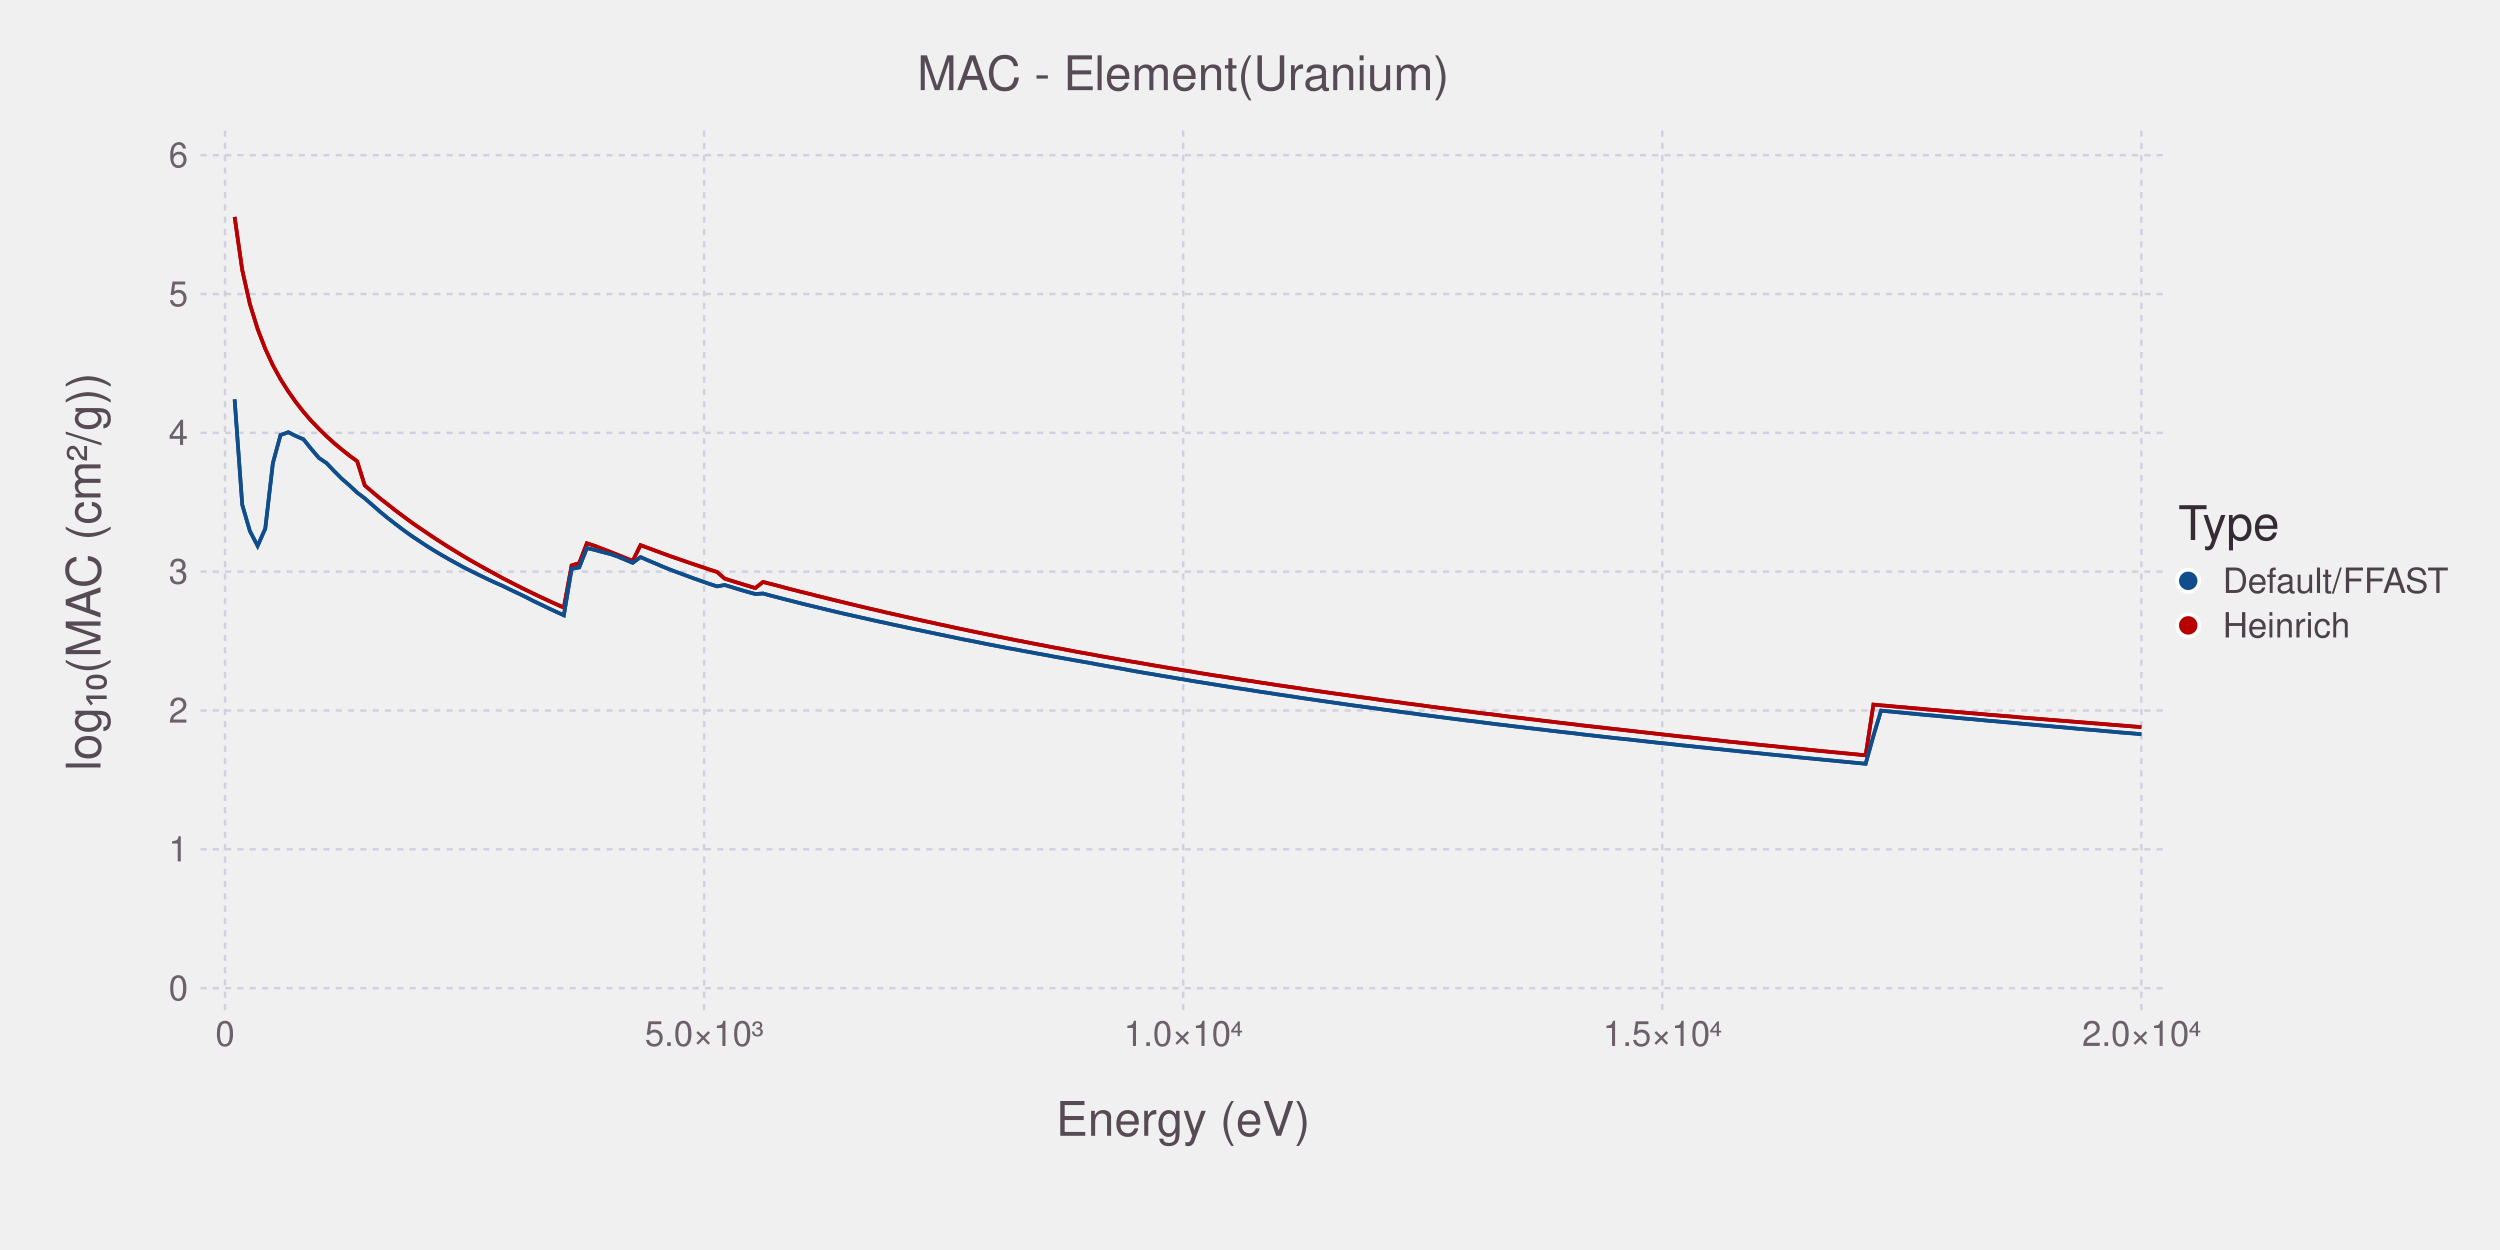
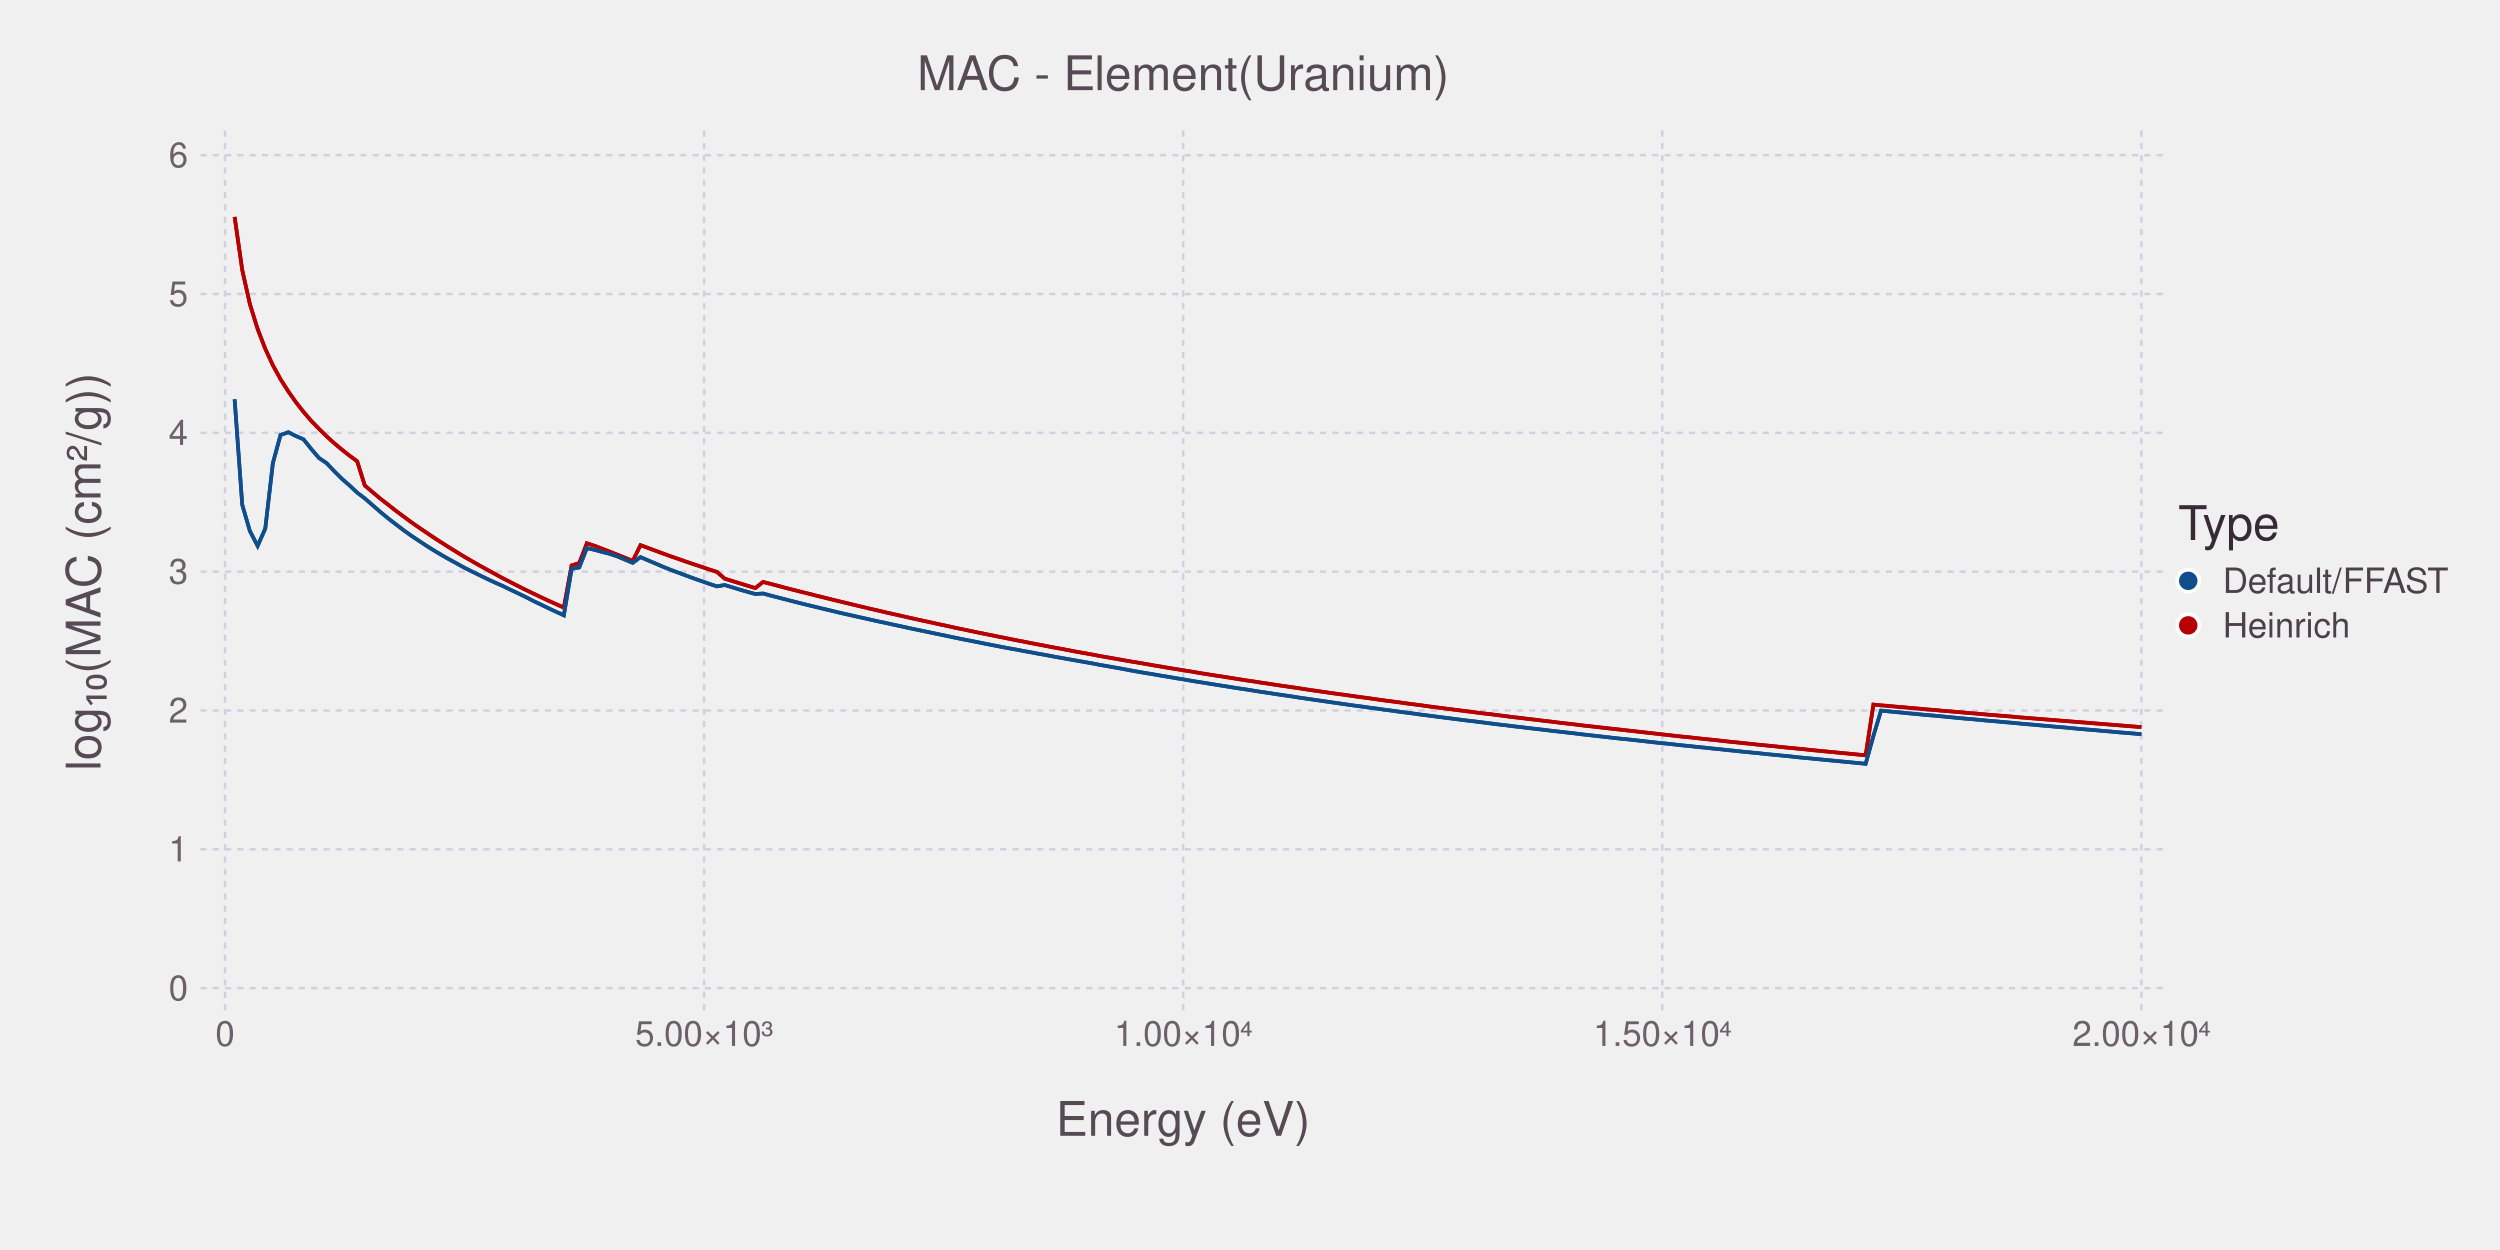
<svg xmlns="http://www.w3.org/2000/svg" version="1.2" width="203.2mm" height="101.6mm" viewBox="0 0 203.2 101.6" stroke="none" fill="#000000" stroke-width="0.3" font-size="3.88">
  <defs>
    <marker id="arrow" markerWidth="15" markerHeight="7" refX="5" refY="3.5" orient="auto" markerUnits="strokeWidth">
      <path d="M0,0 L15,3.5 L0,7 z" stroke="context-stroke" fill="context-stroke" />
    </marker>
  </defs>
-   <g class="plotroot xscalable yscalable" id="img-ec21ce7d-1">
-     <g font-size="3.88" font-family="'PT Sans','Helvetica Neue','Helvetica',sans-serif" fill="#564A55" stroke="#000000" stroke-opacity="0.000" id="img-ec21ce7d-2">
+   <g class="plotroot xscalable yscalable" id="img-129c27fd-1">
+     <g font-size="3.88" font-family="'PT Sans','Helvetica Neue','Helvetica',sans-serif" fill="#564A55" stroke="#000000" stroke-opacity="0.000" id="img-129c27fd-2">
      <g transform="translate(96.17,89.99)">
        <g class="primitive">
          <text text-anchor="middle" dy="0.6em">Energy (eV)</text>
        </g>
      </g>
    </g>
-     <g class="guide xlabels" font-size="2.82" font-family="'PT Sans Caption','Helvetica Neue','Helvetica',sans-serif" fill="#6C606B" id="img-ec21ce7d-3">
+     <g class="guide xlabels" font-size="2.82" font-family="'PT Sans Caption','Helvetica Neue','Helvetica',sans-serif" fill="#6C606B" id="img-129c27fd-3">
      <g transform="translate(18.29,83.32)">
        <g class="primitive">
          <text text-anchor="middle" dy="0.6em">0</text>
        </g>
      </g>
      <g transform="translate(57.23,83.32)">
        <g class="primitive">
-           <text text-anchor="middle" dy="0.6em">5.0×10³</text>
+           <text text-anchor="middle" dy="0.6em">5.00×10³</text>
        </g>
      </g>
      <g transform="translate(96.17,83.32)">
        <g class="primitive">
-           <text text-anchor="middle" dy="0.6em">1.0×10⁴</text>
+           <text text-anchor="middle" dy="0.6em">1.00×10⁴</text>
        </g>
      </g>
      <g transform="translate(135.11,83.32)">
        <g class="primitive">
-           <text text-anchor="middle" dy="0.6em">1.5×10⁴</text>
+           <text text-anchor="middle" dy="0.6em">1.50×10⁴</text>
        </g>
      </g>
      <g transform="translate(174.05,83.32)">
        <g class="primitive">
-           <text text-anchor="middle" dy="0.6em">2.0×10⁴</text>
-         </g>
-       </g>
-     </g>
-     <g class="guide colorkey" id="img-ec21ce7d-4">
-       <g fill="#4C404B" font-size="2.82" font-family="'PT Sans','Helvetica Neue','Helvetica',sans-serif" id="img-ec21ce7d-5">
-         <g transform="translate(180.67,47.21)" id="img-ec21ce7d-6">
+           <text text-anchor="middle" dy="0.6em">2.00×10⁴</text>
+         </g>
+       </g>
+     </g>
+     <g class="guide colorkey" id="img-129c27fd-4">
+       <g fill="#4C404B" font-size="2.82" font-family="'PT Sans','Helvetica Neue','Helvetica',sans-serif" id="img-129c27fd-5">
+         <g transform="translate(180.67,47.21)" id="img-129c27fd-6">
          <g class="primitive">
            <text dy="0.35em">Default/FFAST</text>
          </g>
        </g>
-         <g transform="translate(180.67,50.83)" id="img-ec21ce7d-7">
+         <g transform="translate(180.67,50.83)" id="img-129c27fd-7">
          <g class="primitive">
            <text dy="0.35em">Heinrich</text>
          </g>
        </g>
      </g>
-       <g stroke-width="0.3" id="img-ec21ce7d-8">
-         <g stroke="#FFFFFF" fill-opacity="1" fill="#B70002" id="img-ec21ce7d-9">
-           <g transform="translate(177.86,50.83)" id="img-ec21ce7d-10">
+       <g stroke-width="0.3" id="img-129c27fd-8">
+         <g stroke="#FFFFFF" fill-opacity="1" fill="#B70002" id="img-129c27fd-9">
+           <g transform="translate(177.86,50.83)" id="img-129c27fd-10">
            <circle cx="0" cy="0" r="0.9" class="primitive" />
          </g>
        </g>
-         <g stroke="#FFFFFF" fill-opacity="1" fill="#104E8B" id="img-ec21ce7d-11">
-           <g transform="translate(177.86,47.21)" id="img-ec21ce7d-12">
+         <g stroke="#FFFFFF" fill-opacity="1" fill="#104E8B" id="img-129c27fd-11">
+           <g transform="translate(177.86,47.21)" id="img-129c27fd-12">
            <circle cx="0" cy="0" r="0.9" class="primitive" />
          </g>
        </g>
      </g>
-       <g fill="#362A35" font-size="3.88" font-family="'PT Sans','Helvetica Neue','Helvetica',sans-serif" stroke="#000000" stroke-opacity="0.000" id="img-ec21ce7d-13">
-         <g transform="translate(177.05,43.89)" id="img-ec21ce7d-14">
+       <g fill="#362A35" font-size="3.88" font-family="'PT Sans','Helvetica Neue','Helvetica',sans-serif" stroke="#000000" stroke-opacity="0.000" id="img-129c27fd-13">
+         <g transform="translate(177.05,43.89)" id="img-129c27fd-14">
          <g class="primitive">
            <text dy="-0em">Type</text>
          </g>
        </g>
      </g>
    </g>
-     <g clip-path="url(#img-ec21ce7d-15)">
-       <g id="img-ec21ce7d-16">
-         <g pointer-events="visible" stroke-width="0.3" fill="#000000" fill-opacity="0.000" stroke="#000000" stroke-opacity="0.000" class="guide background" id="img-ec21ce7d-17">
-           <g transform="translate(96.17,46.46)" id="img-ec21ce7d-18">
+     <g clip-path="url(#img-129c27fd-15)">
+       <g id="img-129c27fd-16">
+         <g pointer-events="visible" stroke-width="0.3" fill="#000000" fill-opacity="0.000" stroke="#000000" stroke-opacity="0.000" class="guide background" id="img-129c27fd-17">
+           <g transform="translate(96.17,46.46)" id="img-129c27fd-18">
            <path d="M-79.88,-35.85 L79.88,-35.85 79.88,35.85 -79.88,35.85  z" class="primitive" />
          </g>
        </g>
-         <g class="guide ygridlines xfixed" stroke-dasharray="0.5,0.5" stroke-width="0.2" stroke="#D0D0E0" id="img-ec21ce7d-19">
-           <g transform="translate(96.17,80.32)" id="img-ec21ce7d-20">
-             <path fill="none" d="M-79.88,0 L79.88,0 " class="primitive" />
-           </g>
-           <g transform="translate(96.17,69.03)" id="img-ec21ce7d-21">
-             <path fill="none" d="M-79.88,0 L79.88,0 " class="primitive" />
-           </g>
-           <g transform="translate(96.17,57.75)" id="img-ec21ce7d-22">
-             <path fill="none" d="M-79.88,0 L79.88,0 " class="primitive" />
-           </g>
-           <g transform="translate(96.17,46.46)" id="img-ec21ce7d-23">
-             <path fill="none" d="M-79.88,0 L79.88,0 " class="primitive" />
-           </g>
-           <g transform="translate(96.17,35.18)" id="img-ec21ce7d-24">
-             <path fill="none" d="M-79.88,0 L79.88,0 " class="primitive" />
-           </g>
-           <g transform="translate(96.17,23.9)" id="img-ec21ce7d-25">
-             <path fill="none" d="M-79.88,0 L79.88,0 " class="primitive" />
-           </g>
-           <g transform="translate(96.17,12.61)" id="img-ec21ce7d-26">
-             <path fill="none" d="M-79.88,0 L79.88,0 " class="primitive" />
-           </g>
-         </g>
-         <g class="guide xgridlines yfixed" stroke-dasharray="0.5,0.5" stroke-width="0.2" stroke="#D0D0E0" id="img-ec21ce7d-27">
-           <g transform="translate(18.29,46.46)" id="img-ec21ce7d-28">
-             <path fill="none" d="M0,-35.85 L0,35.85 " class="primitive" />
-           </g>
-           <g transform="translate(57.23,46.46)" id="img-ec21ce7d-29">
-             <path fill="none" d="M0,-35.85 L0,35.85 " class="primitive" />
-           </g>
-           <g transform="translate(96.17,46.46)" id="img-ec21ce7d-30">
-             <path fill="none" d="M0,-35.85 L0,35.85 " class="primitive" />
-           </g>
-           <g transform="translate(135.11,46.46)" id="img-ec21ce7d-31">
-             <path fill="none" d="M0,-35.85 L0,35.85 " class="primitive" />
-           </g>
-           <g transform="translate(174.05,46.46)" id="img-ec21ce7d-32">
-             <path fill="none" d="M0,-35.85 L0,35.85 " class="primitive" />
-           </g>
-         </g>
-         <g class="plotpanel" id="img-ec21ce7d-33">
-           <g stroke-width="0.3" fill="#000000" fill-opacity="0.000" class="geometry" id="img-ec21ce7d-34">
-             <g class="color_RGB{N0f8}(0.718,0.0,0.008)" stroke-dasharray="none" stroke="#B70002" id="img-ec21ce7d-35">
-               <g transform="translate(96.56,52.14)" id="img-ec21ce7d-36">
+         <g class="guide ygridlines xfixed" stroke-dasharray="0.5,0.5" stroke-width="0.2" stroke="#D0D0E0" id="img-129c27fd-19">
+           <g transform="translate(96.17,80.32)" id="img-129c27fd-20">
+             <path fill="none" d="M-79.88,0 L79.88,0 " class="primitive" />
+           </g>
+           <g transform="translate(96.17,69.03)" id="img-129c27fd-21">
+             <path fill="none" d="M-79.88,0 L79.88,0 " class="primitive" />
+           </g>
+           <g transform="translate(96.17,57.75)" id="img-129c27fd-22">
+             <path fill="none" d="M-79.88,0 L79.88,0 " class="primitive" />
+           </g>
+           <g transform="translate(96.17,46.46)" id="img-129c27fd-23">
+             <path fill="none" d="M-79.88,0 L79.88,0 " class="primitive" />
+           </g>
+           <g transform="translate(96.17,35.18)" id="img-129c27fd-24">
+             <path fill="none" d="M-79.88,0 L79.88,0 " class="primitive" />
+           </g>
+           <g transform="translate(96.17,23.9)" id="img-129c27fd-25">
+             <path fill="none" d="M-79.88,0 L79.88,0 " class="primitive" />
+           </g>
+           <g transform="translate(96.17,12.61)" id="img-129c27fd-26">
+             <path fill="none" d="M-79.88,0 L79.88,0 " class="primitive" />
+           </g>
+         </g>
+         <g class="guide xgridlines yfixed" stroke-dasharray="0.5,0.5" stroke-width="0.2" stroke="#D0D0E0" id="img-129c27fd-27">
+           <g transform="translate(18.29,46.46)" id="img-129c27fd-28">
+             <path fill="none" d="M0,-35.85 L0,35.85 " class="primitive" />
+           </g>
+           <g transform="translate(57.23,46.46)" id="img-129c27fd-29">
+             <path fill="none" d="M0,-35.85 L0,35.85 " class="primitive" />
+           </g>
+           <g transform="translate(96.17,46.46)" id="img-129c27fd-30">
+             <path fill="none" d="M0,-35.85 L0,35.85 " class="primitive" />
+           </g>
+           <g transform="translate(135.11,46.46)" id="img-129c27fd-31">
+             <path fill="none" d="M0,-35.85 L0,35.85 " class="primitive" />
+           </g>
+           <g transform="translate(174.05,46.46)" id="img-129c27fd-32">
+             <path fill="none" d="M0,-35.85 L0,35.85 " class="primitive" />
+           </g>
+         </g>
+         <g class="plotpanel" id="img-129c27fd-33">
+           <g stroke-width="0.3" fill="#000000" fill-opacity="0.000" class="geometry" id="img-129c27fd-34">
+             <g class="color_RGB{N0f8}(0.718,0.0,0.008)" stroke-dasharray="none" stroke="#B70002" id="img-129c27fd-35">
+               <g transform="translate(96.56,52.14)" id="img-129c27fd-36">
                <path fill="none" d="M-77.49,-34.51 L-76.87,-30.19 -76.25,-27.43 -75.62,-25.4 -75,-23.79 -74.38,-22.45 -73.76,-21.32 -73.13,-20.33 -72.51,-19.45 -71.89,-18.66 -71.27,-17.94 -70.64,-17.29 -70.02,-16.68 -69.4,-16.12 -68.78,-15.6 -68.16,-15.11 -67.53,-14.65 -66.91,-12.68 -66.29,-12.15 -65.67,-11.63 -65.04,-11.14 -64.42,-10.65 -63.8,-10.19 -63.18,-9.73 -62.55,-9.29 -61.93,-8.87 -61.31,-8.45 -60.69,-8.05 -60.06,-7.65 -59.44,-7.27 -58.82,-6.89 -58.2,-6.53 -57.57,-6.17 -56.95,-5.83 -56.33,-5.49 -55.71,-5.15 -55.08,-4.83 -54.46,-4.51 -53.84,-4.2 -53.22,-3.9 -52.59,-3.6 -51.97,-3.31 -51.35,-3.03 -50.73,-2.75 -50.1,-6.18 -49.48,-6.37 -48.86,-7.98 -48.24,-7.78 -47.62,-7.54 -46.99,-7.3 -46.37,-7.05 -45.75,-6.8 -45.13,-6.55 -44.5,-7.83 -43.88,-7.6 -43.26,-7.37 -42.64,-7.14 -42.01,-6.91 -41.39,-6.7 -40.77,-6.48 -40.15,-6.27 -39.52,-6.06 -38.9,-5.85 -38.28,-5.65 -37.66,-5.11 -37.03,-4.91 -36.41,-4.72 -35.79,-4.53 -35.17,-4.34 -34.54,-4.84 -33.92,-4.68 -33.3,-4.52 -32.68,-4.35 -32.05,-4.19 -31.43,-4.03 -30.81,-3.88 -30.19,-3.72 -29.57,-3.57 -28.94,-3.41 -28.32,-3.26 -27.7,-3.11 -27.08,-2.96 -26.45,-2.81 -25.83,-2.66 -25.21,-2.52 -24.59,-2.37 -23.96,-2.23 -23.34,-2.09 -22.72,-1.95 -22.1,-1.81 -21.47,-1.67 -20.85,-1.54 -20.23,-1.4 -19.61,-1.27 -18.98,-1.13 -18.36,-1 -17.74,-0.87 -17.12,-0.74 -16.49,-0.61 -15.87,-0.49 -15.25,-0.36 -14.63,-0.24 -14,-0.11 -13.38,0.01 -12.76,0.13 -12.14,0.25 -11.51,0.37 -10.89,0.49 -10.27,0.6 -9.65,0.72 -9.03,0.84 -8.4,0.95 -7.78,1.06 -7.16,1.18 -6.54,1.29 -5.91,1.4 -5.29,1.51 -4.67,1.62 -4.05,1.72 -3.42,1.83 -2.8,1.94 -2.18,2.04 -1.56,2.15 -0.93,2.25 -0.31,2.35 0.31,2.45 0.93,2.56 1.56,2.66 2.18,2.76 2.8,2.85 3.42,2.95 4.05,3.05 4.67,3.15 5.29,3.24 5.91,3.34 6.54,3.43 7.16,3.53 7.78,3.62 8.4,3.71 9.03,3.8 9.65,3.9 10.27,3.99 10.89,4.08 11.51,4.17 12.14,4.26 12.76,4.34 13.38,4.43 14,4.52 14.63,4.6 15.25,4.69 15.87,4.78 16.49,4.86 17.12,4.94 17.74,5.03 18.36,5.11 18.98,5.19 19.61,5.28 20.23,5.36 20.85,5.44 21.47,5.52 22.1,5.6 22.72,5.68 23.34,5.76 23.96,5.84 24.59,5.91 25.21,5.99 25.83,6.07 26.45,6.15 27.08,6.22 27.7,6.3 28.32,6.37 28.94,6.45 29.57,6.52 30.19,6.6 30.81,6.67 31.43,6.74 32.05,6.82 32.68,6.89 33.3,6.96 33.92,7.03 34.54,7.1 35.17,7.17 35.79,7.24 36.41,7.31 37.03,7.38 37.66,7.45 38.28,7.52 38.9,7.59 39.52,7.66 40.15,7.73 40.77,7.79 41.39,7.86 42.01,7.93 42.64,7.99 43.26,8.06 43.88,8.13 44.5,8.19 45.13,8.26 45.75,8.32 46.37,8.39 46.99,8.45 47.62,8.51 48.24,8.58 48.86,8.64 49.48,8.7 50.1,8.76 50.73,8.83 51.35,8.89 51.97,8.95 52.59,9.01 53.22,9.07 53.84,9.13 54.46,9.19 55.08,9.25 55.71,5.13 56.33,5.19 56.95,5.24 57.57,5.3 58.2,5.35 58.82,5.41 59.44,5.46 60.06,5.52 60.69,5.57 61.31,5.63 61.93,5.68 62.55,5.73 63.18,5.79 63.8,5.84 64.42,5.89 65.04,5.95 65.67,6 66.29,6.05 66.91,6.1 67.53,6.16 68.16,6.21 68.78,6.26 69.4,6.31 70.02,6.36 70.64,6.41 71.27,6.46 71.89,6.51 72.51,6.56 73.13,6.61 73.76,6.66 74.38,6.71 75,6.76 75.62,6.81 76.25,6.86 76.87,6.91 77.49,6.96 " class="primitive" />
              </g>
            </g>
          </g>
-           <g stroke-width="0.3" fill="#000000" fill-opacity="0.000" class="geometry" id="img-ec21ce7d-37">
-             <g class="color_RGB{N0f8}(0.718,0.0,0.008)" stroke-dasharray="none" stroke="#B70002" id="img-ec21ce7d-38">
-               <g transform="translate(96.56,52.14)" id="img-ec21ce7d-39">
+           <g stroke-width="0.3" fill="#000000" fill-opacity="0.000" class="geometry" id="img-129c27fd-37">
+             <g class="color_RGB{N0f8}(0.718,0.0,0.008)" stroke-dasharray="none" stroke="#B70002" id="img-129c27fd-38">
+               <g transform="translate(96.56,52.14)" id="img-129c27fd-39">
                <path fill="none" d="M-77.49,-34.51 L-76.87,-30.19 -76.25,-27.43 -75.62,-25.4 -75,-23.79 -74.38,-22.45 -73.76,-21.32 -73.13,-20.33 -72.51,-19.45 -71.89,-18.66 -71.27,-17.94 -70.64,-17.29 -70.02,-16.68 -69.4,-16.12 -68.78,-15.6 -68.16,-15.11 -67.53,-14.65 -66.91,-12.68 -66.29,-12.15 -65.67,-11.63 -65.04,-11.14 -64.42,-10.65 -63.8,-10.19 -63.18,-9.73 -62.55,-9.29 -61.93,-8.87 -61.31,-8.45 -60.69,-8.05 -60.06,-7.65 -59.44,-7.27 -58.82,-6.89 -58.2,-6.53 -57.57,-6.17 -56.95,-5.83 -56.33,-5.49 -55.71,-5.15 -55.08,-4.83 -54.46,-4.51 -53.84,-4.2 -53.22,-3.9 -52.59,-3.6 -51.97,-3.31 -51.35,-3.03 -50.73,-2.75 -50.1,-6.18 -49.48,-6.37 -48.86,-7.98 -48.24,-7.78 -47.62,-7.54 -46.99,-7.3 -46.37,-7.05 -45.75,-6.8 -45.13,-6.55 -44.5,-7.83 -43.88,-7.6 -43.26,-7.37 -42.64,-7.14 -42.01,-6.91 -41.39,-6.7 -40.77,-6.48 -40.15,-6.27 -39.52,-6.06 -38.9,-5.85 -38.28,-5.65 -37.66,-5.11 -37.03,-4.91 -36.41,-4.72 -35.79,-4.53 -35.17,-4.34 -34.54,-4.84 -33.92,-4.68 -33.3,-4.52 -32.68,-4.35 -32.05,-4.19 -31.43,-4.03 -30.81,-3.88 -30.19,-3.72 -29.57,-3.57 -28.94,-3.41 -28.32,-3.26 -27.7,-3.11 -27.08,-2.96 -26.45,-2.81 -25.83,-2.66 -25.21,-2.52 -24.59,-2.37 -23.96,-2.23 -23.34,-2.09 -22.72,-1.95 -22.1,-1.81 -21.47,-1.67 -20.85,-1.54 -20.23,-1.4 -19.61,-1.27 -18.98,-1.13 -18.36,-1 -17.74,-0.87 -17.12,-0.74 -16.49,-0.61 -15.87,-0.49 -15.25,-0.36 -14.63,-0.24 -14,-0.11 -13.38,0.01 -12.76,0.13 -12.14,0.25 -11.51,0.37 -10.89,0.49 -10.27,0.6 -9.65,0.72 -9.03,0.84 -8.4,0.95 -7.78,1.06 -7.16,1.18 -6.54,1.29 -5.91,1.4 -5.29,1.51 -4.67,1.62 -4.05,1.72 -3.42,1.83 -2.8,1.94 -2.18,2.04 -1.56,2.15 -0.93,2.25 -0.31,2.35 0.31,2.45 0.93,2.56 1.56,2.66 2.18,2.76 2.8,2.85 3.42,2.95 4.05,3.05 4.67,3.15 5.29,3.24 5.91,3.34 6.54,3.43 7.16,3.53 7.78,3.62 8.4,3.71 9.03,3.8 9.65,3.9 10.27,3.99 10.89,4.08 11.51,4.17 12.14,4.26 12.76,4.34 13.38,4.43 14,4.52 14.63,4.6 15.25,4.69 15.87,4.78 16.49,4.86 17.12,4.94 17.74,5.03 18.36,5.11 18.98,5.19 19.61,5.28 20.23,5.36 20.85,5.44 21.47,5.52 22.1,5.6 22.72,5.68 23.34,5.76 23.96,5.84 24.59,5.91 25.21,5.99 25.83,6.07 26.45,6.15 27.08,6.22 27.7,6.3 28.32,6.37 28.94,6.45 29.57,6.52 30.19,6.6 30.81,6.67 31.43,6.74 32.05,6.82 32.68,6.89 33.3,6.96 33.92,7.03 34.54,7.1 35.17,7.17 35.79,7.24 36.41,7.31 37.03,7.38 37.66,7.45 38.28,7.52 38.9,7.59 39.52,7.66 40.15,7.73 40.77,7.79 41.39,7.86 42.01,7.93 42.64,7.99 43.26,8.06 43.88,8.13 44.5,8.19 45.13,8.26 45.75,8.32 46.37,8.39 46.99,8.45 47.62,8.51 48.24,8.58 48.86,8.64 49.48,8.7 50.1,8.76 50.73,8.83 51.35,8.89 51.97,8.95 52.59,9.01 53.22,9.07 53.84,9.13 54.46,9.19 55.08,9.25 55.71,5.13 56.33,5.19 56.95,5.24 57.57,5.3 58.2,5.35 58.82,5.41 59.44,5.46 60.06,5.52 60.69,5.57 61.31,5.63 61.93,5.68 62.55,5.73 63.18,5.79 63.8,5.84 64.42,5.89 65.04,5.95 65.67,6 66.29,6.05 66.91,6.1 67.53,6.16 68.16,6.21 68.78,6.26 69.4,6.31 70.02,6.36 70.64,6.41 71.27,6.46 71.89,6.51 72.51,6.56 73.13,6.61 73.76,6.66 74.38,6.71 75,6.76 75.62,6.81 76.25,6.86 76.87,6.91 77.49,6.96 " class="primitive" />
              </g>
            </g>
          </g>
-           <g stroke-width="0.3" fill="#000000" fill-opacity="0.000" class="geometry" id="img-ec21ce7d-40">
-             <g class="color_RGB{N0f8}(0.063,0.306,0.545)" stroke-dasharray="none" stroke="#104E8B" id="img-ec21ce7d-41">
-               <g transform="translate(96.56,53.31)" id="img-ec21ce7d-42">
+           <g stroke-width="0.3" fill="#000000" fill-opacity="0.000" class="geometry" id="img-129c27fd-40">
+             <g class="color_RGB{N0f8}(0.063,0.306,0.545)" stroke-dasharray="none" stroke="#104E8B" id="img-129c27fd-41">
+               <g transform="translate(96.56,53.31)" id="img-129c27fd-42">
                <path fill="none" d="M-77.49,-20.85 L-76.87,-12.28 -76.25,-10.15 -75.62,-8.94 -75,-10.34 -74.38,-15.67 -73.76,-17.95 -73.13,-18.18 -72.51,-17.87 -71.89,-17.6 -71.27,-16.83 -70.64,-16.09 -70.02,-15.67 -69.4,-15.02 -68.78,-14.4 -68.16,-13.86 -67.53,-13.27 -66.91,-12.8 -66.29,-12.26 -65.67,-11.72 -65.04,-11.2 -64.42,-10.72 -63.8,-10.25 -63.18,-9.8 -62.55,-9.38 -61.93,-8.97 -61.31,-8.58 -60.69,-8.21 -60.06,-7.85 -59.44,-7.51 -58.82,-7.17 -58.2,-6.86 -57.57,-6.55 -56.95,-6.25 -56.33,-5.96 -55.71,-5.69 -55.08,-5.38 -54.46,-5.09 -53.84,-4.79 -53.22,-4.47 -52.59,-4.17 -51.97,-3.87 -51.35,-3.58 -50.73,-3.3 -50.1,-7.07 -49.48,-7.19 -48.86,-8.76 -48.24,-8.62 -47.62,-8.45 -46.99,-8.29 -46.37,-8.08 -45.75,-7.82 -45.13,-7.56 -44.5,-8.03 -43.88,-7.76 -43.26,-7.5 -42.64,-7.23 -42.01,-6.98 -41.39,-6.75 -40.77,-6.52 -40.15,-6.29 -39.52,-6.07 -38.9,-5.85 -38.28,-5.65 -37.66,-5.76 -37.03,-5.57 -36.41,-5.38 -35.79,-5.2 -35.17,-5.03 -34.54,-5.07 -33.92,-4.9 -33.3,-4.74 -32.68,-4.58 -32.05,-4.42 -31.43,-4.26 -30.81,-4.11 -30.19,-3.96 -29.57,-3.81 -28.94,-3.66 -28.32,-3.51 -27.7,-3.37 -27.08,-3.23 -26.45,-3.09 -25.83,-2.95 -25.21,-2.81 -24.59,-2.68 -23.96,-2.54 -23.34,-2.41 -22.72,-2.27 -22.1,-2.14 -21.47,-2.01 -20.85,-1.88 -20.23,-1.75 -19.61,-1.62 -18.98,-1.49 -18.36,-1.36 -17.74,-1.24 -17.12,-1.12 -16.49,-0.99 -15.87,-0.87 -15.25,-0.75 -14.63,-0.63 -14,-0.52 -13.38,-0.4 -12.76,-0.29 -12.14,-0.17 -11.51,-0.06 -10.89,0.06 -10.27,0.17 -9.65,0.28 -9.03,0.39 -8.4,0.5 -7.78,0.61 -7.16,0.73 -6.54,0.84 -5.91,0.95 -5.29,1.06 -4.67,1.18 -4.05,1.29 -3.42,1.4 -2.8,1.5 -2.18,1.61 -1.56,1.71 -0.93,1.82 -0.31,1.92 0.31,2.03 0.93,2.13 1.56,2.23 2.18,2.33 2.8,2.43 3.42,2.53 4.05,2.63 4.67,2.72 5.29,2.82 5.91,2.92 6.54,3.01 7.16,3.11 7.78,3.2 8.4,3.29 9.03,3.39 9.65,3.48 10.27,3.57 10.89,3.66 11.51,3.75 12.14,3.84 12.76,3.93 13.38,4.02 14,4.1 14.63,4.19 15.25,4.27 15.87,4.36 16.49,4.44 17.12,4.53 17.74,4.61 18.36,4.69 18.98,4.78 19.61,4.86 20.23,4.94 20.85,5.02 21.47,5.1 22.1,5.18 22.72,5.26 23.34,5.33 23.96,5.41 24.59,5.49 25.21,5.57 25.83,5.64 26.45,5.72 27.08,5.79 27.7,5.87 28.32,5.94 28.94,6.01 29.57,6.09 30.19,6.16 30.81,6.23 31.43,6.3 32.05,6.38 32.68,6.45 33.3,6.52 33.92,6.59 34.54,6.66 35.17,6.73 35.79,6.79 36.41,6.86 37.03,6.93 37.66,7 38.28,7.07 38.9,7.13 39.52,7.2 40.15,7.27 40.77,7.33 41.39,7.4 42.01,7.46 42.64,7.53 43.26,7.59 43.88,7.66 44.5,7.72 45.13,7.79 45.75,7.85 46.37,7.91 46.99,7.98 47.62,8.04 48.24,8.1 48.86,8.16 49.48,8.23 50.1,8.29 50.73,8.35 51.35,8.41 51.97,8.47 52.59,8.53 53.22,8.59 53.84,8.65 54.46,8.71 55.08,8.77 55.71,6.51 56.33,4.45 56.95,4.51 57.57,4.57 58.2,4.63 58.82,4.69 59.44,4.75 60.06,4.81 60.69,4.86 61.31,4.92 61.93,4.98 62.55,5.04 63.18,5.1 63.8,5.15 64.42,5.21 65.04,5.27 65.67,5.32 66.29,5.38 66.91,5.43 67.53,5.49 68.16,5.55 68.78,5.6 69.4,5.66 70.02,5.71 70.64,5.77 71.27,5.82 71.89,5.88 72.51,5.94 73.13,5.99 73.76,6.04 74.38,6.1 75,6.15 75.62,6.21 76.25,6.26 76.87,6.31 77.49,6.37 " class="primitive" />
              </g>
            </g>
          </g>
-           <g stroke-width="0.3" fill="#000000" fill-opacity="0.000" class="geometry" id="img-ec21ce7d-43">
-             <g class="color_RGB{N0f8}(0.063,0.306,0.545)" stroke-dasharray="none" stroke="#104E8B" id="img-ec21ce7d-44">
-               <g transform="translate(96.56,53.31)" id="img-ec21ce7d-45">
+           <g stroke-width="0.3" fill="#000000" fill-opacity="0.000" class="geometry" id="img-129c27fd-43">
+             <g class="color_RGB{N0f8}(0.063,0.306,0.545)" stroke-dasharray="none" stroke="#104E8B" id="img-129c27fd-44">
+               <g transform="translate(96.56,53.31)" id="img-129c27fd-45">
                <path fill="none" d="M-77.49,-20.85 L-76.87,-12.28 -76.25,-10.15 -75.62,-8.94 -75,-10.34 -74.38,-15.67 -73.76,-17.95 -73.13,-18.18 -72.51,-17.87 -71.89,-17.6 -71.27,-16.83 -70.64,-16.09 -70.02,-15.67 -69.4,-15.02 -68.78,-14.4 -68.16,-13.86 -67.53,-13.27 -66.91,-12.8 -66.29,-12.26 -65.67,-11.72 -65.04,-11.2 -64.42,-10.72 -63.8,-10.25 -63.18,-9.8 -62.55,-9.38 -61.93,-8.97 -61.31,-8.58 -60.69,-8.21 -60.06,-7.85 -59.44,-7.51 -58.82,-7.17 -58.2,-6.86 -57.57,-6.55 -56.95,-6.25 -56.33,-5.96 -55.71,-5.69 -55.08,-5.38 -54.46,-5.09 -53.84,-4.79 -53.22,-4.47 -52.59,-4.17 -51.97,-3.87 -51.35,-3.58 -50.73,-3.3 -50.1,-7.07 -49.48,-7.19 -48.86,-8.76 -48.24,-8.62 -47.62,-8.45 -46.99,-8.29 -46.37,-8.08 -45.75,-7.82 -45.13,-7.56 -44.5,-8.03 -43.88,-7.76 -43.26,-7.5 -42.64,-7.23 -42.01,-6.98 -41.39,-6.75 -40.77,-6.52 -40.15,-6.29 -39.52,-6.07 -38.9,-5.85 -38.28,-5.65 -37.66,-5.76 -37.03,-5.57 -36.41,-5.38 -35.79,-5.2 -35.17,-5.03 -34.54,-5.07 -33.92,-4.9 -33.3,-4.74 -32.68,-4.58 -32.05,-4.42 -31.43,-4.26 -30.81,-4.11 -30.19,-3.96 -29.57,-3.81 -28.94,-3.66 -28.32,-3.51 -27.7,-3.37 -27.08,-3.23 -26.45,-3.09 -25.83,-2.95 -25.21,-2.81 -24.59,-2.68 -23.96,-2.54 -23.34,-2.41 -22.72,-2.27 -22.1,-2.14 -21.47,-2.01 -20.85,-1.88 -20.23,-1.75 -19.61,-1.62 -18.98,-1.49 -18.36,-1.36 -17.74,-1.24 -17.12,-1.12 -16.49,-0.99 -15.87,-0.87 -15.25,-0.75 -14.63,-0.63 -14,-0.52 -13.38,-0.4 -12.76,-0.29 -12.14,-0.17 -11.51,-0.06 -10.89,0.06 -10.27,0.17 -9.65,0.28 -9.03,0.39 -8.4,0.5 -7.78,0.61 -7.16,0.73 -6.54,0.84 -5.91,0.95 -5.29,1.06 -4.67,1.18 -4.05,1.29 -3.42,1.4 -2.8,1.5 -2.18,1.61 -1.56,1.71 -0.93,1.82 -0.31,1.92 0.31,2.03 0.93,2.13 1.56,2.23 2.18,2.33 2.8,2.43 3.42,2.53 4.05,2.63 4.67,2.72 5.29,2.82 5.91,2.92 6.54,3.01 7.16,3.11 7.78,3.2 8.4,3.29 9.03,3.39 9.65,3.48 10.27,3.57 10.89,3.66 11.51,3.75 12.14,3.84 12.76,3.93 13.38,4.02 14,4.1 14.63,4.19 15.25,4.27 15.87,4.36 16.49,4.44 17.12,4.53 17.74,4.61 18.36,4.69 18.98,4.78 19.61,4.86 20.23,4.94 20.85,5.02 21.47,5.1 22.1,5.18 22.72,5.26 23.34,5.33 23.96,5.41 24.59,5.49 25.21,5.57 25.83,5.64 26.45,5.72 27.08,5.79 27.7,5.87 28.32,5.94 28.94,6.01 29.57,6.09 30.19,6.16 30.81,6.23 31.43,6.3 32.05,6.38 32.68,6.45 33.3,6.52 33.92,6.59 34.54,6.66 35.17,6.73 35.79,6.79 36.41,6.86 37.03,6.93 37.66,7 38.28,7.07 38.9,7.13 39.52,7.2 40.15,7.27 40.77,7.33 41.39,7.4 42.01,7.46 42.64,7.53 43.26,7.59 43.88,7.66 44.5,7.72 45.13,7.79 45.75,7.85 46.37,7.91 46.99,7.98 47.62,8.04 48.24,8.1 48.86,8.16 49.48,8.23 50.1,8.29 50.73,8.35 51.35,8.41 51.97,8.47 52.59,8.53 53.22,8.59 53.84,8.65 54.46,8.71 55.08,8.77 55.71,6.51 56.33,4.45 56.95,4.51 57.57,4.57 58.2,4.63 58.82,4.69 59.44,4.75 60.06,4.81 60.69,4.86 61.31,4.92 61.93,4.98 62.55,5.04 63.18,5.1 63.8,5.15 64.42,5.21 65.04,5.27 65.67,5.32 66.29,5.38 66.91,5.43 67.53,5.49 68.16,5.55 68.78,5.6 69.4,5.66 70.02,5.71 70.64,5.77 71.27,5.82 71.89,5.88 72.51,5.94 73.13,5.99 73.76,6.04 74.38,6.1 75,6.15 75.62,6.21 76.25,6.26 76.87,6.31 77.49,6.37 " class="primitive" />
              </g>
            </g>
          </g>
        </g>
      </g>
    </g>
-     <g class="guide ylabels" font-size="2.82" font-family="'PT Sans Caption','Helvetica Neue','Helvetica',sans-serif" fill="#6C606B" id="img-ec21ce7d-46">
-       <g transform="translate(15.28,80.32)" id="img-ec21ce7d-47">
+     <g class="guide ylabels" font-size="2.82" font-family="'PT Sans Caption','Helvetica Neue','Helvetica',sans-serif" fill="#6C606B" id="img-129c27fd-46">
+       <g transform="translate(15.28,80.32)" id="img-129c27fd-47">
        <g class="primitive">
          <text text-anchor="end" dy="0.35em">0</text>
        </g>
      </g>
-       <g transform="translate(15.28,69.03)" id="img-ec21ce7d-48">
+       <g transform="translate(15.28,69.03)" id="img-129c27fd-48">
        <g class="primitive">
          <text text-anchor="end" dy="0.35em">1</text>
        </g>
      </g>
-       <g transform="translate(15.28,57.75)" id="img-ec21ce7d-49">
+       <g transform="translate(15.28,57.75)" id="img-129c27fd-49">
        <g class="primitive">
          <text text-anchor="end" dy="0.35em">2</text>
        </g>
      </g>
-       <g transform="translate(15.28,46.46)" id="img-ec21ce7d-50">
+       <g transform="translate(15.28,46.46)" id="img-129c27fd-50">
        <g class="primitive">
          <text text-anchor="end" dy="0.35em">3</text>
        </g>
      </g>
-       <g transform="translate(15.28,35.18)" id="img-ec21ce7d-51">
+       <g transform="translate(15.28,35.18)" id="img-129c27fd-51">
        <g class="primitive">
          <text text-anchor="end" dy="0.35em">4</text>
        </g>
      </g>
-       <g transform="translate(15.28,23.9)" id="img-ec21ce7d-52">
+       <g transform="translate(15.28,23.9)" id="img-129c27fd-52">
        <g class="primitive">
          <text text-anchor="end" dy="0.35em">5</text>
        </g>
      </g>
-       <g transform="translate(15.28,12.61)" id="img-ec21ce7d-53">
+       <g transform="translate(15.28,12.61)" id="img-129c27fd-53">
        <g class="primitive">
          <text text-anchor="end" dy="0.35em">6</text>
        </g>
      </g>
    </g>
-     <g font-size="3.88" font-family="'PT Sans','Helvetica Neue','Helvetica',sans-serif" fill="#564A55" stroke="#000000" stroke-opacity="0.000" id="img-ec21ce7d-54">
-       <g transform="translate(8.81,44.46)" id="img-ec21ce7d-55">
+     <g font-size="3.88" font-family="'PT Sans','Helvetica Neue','Helvetica',sans-serif" fill="#564A55" stroke="#000000" stroke-opacity="0.000" id="img-129c27fd-54">
+       <g transform="translate(8.81,44.46)" id="img-129c27fd-55">
        <g class="primitive">
          <text text-anchor="middle" dy="0.35em" transform="rotate(-90,0, 2)">log₁₀(MAC (cm²/g))</text>
        </g>
      </g>
    </g>
-     <g font-size="3.88" font-family="'PT Sans','Helvetica Neue','Helvetica',sans-serif" fill="#564A55" stroke="#000000" stroke-opacity="0.000" id="img-ec21ce7d-56">
-       <g transform="translate(96.17,5)" id="img-ec21ce7d-57">
+     <g font-size="3.88" font-family="'PT Sans','Helvetica Neue','Helvetica',sans-serif" fill="#564A55" stroke="#000000" stroke-opacity="0.000" id="img-129c27fd-56">
+       <g transform="translate(96.17,5)" id="img-129c27fd-57">
        <g class="primitive">
          <text text-anchor="middle" dy="0.6em">MAC - Element(Uranium)</text>
        </g>
      </g>
    </g>
  </g>
  <defs>
-     <clipPath id="img-ec21ce7d-15">
+     <clipPath id="img-129c27fd-15">
      <path d="M16.29,10.61 L176.05,10.61 176.05,82.32 16.29,82.32 " />
    </clipPath>
  </defs>
</svg>
